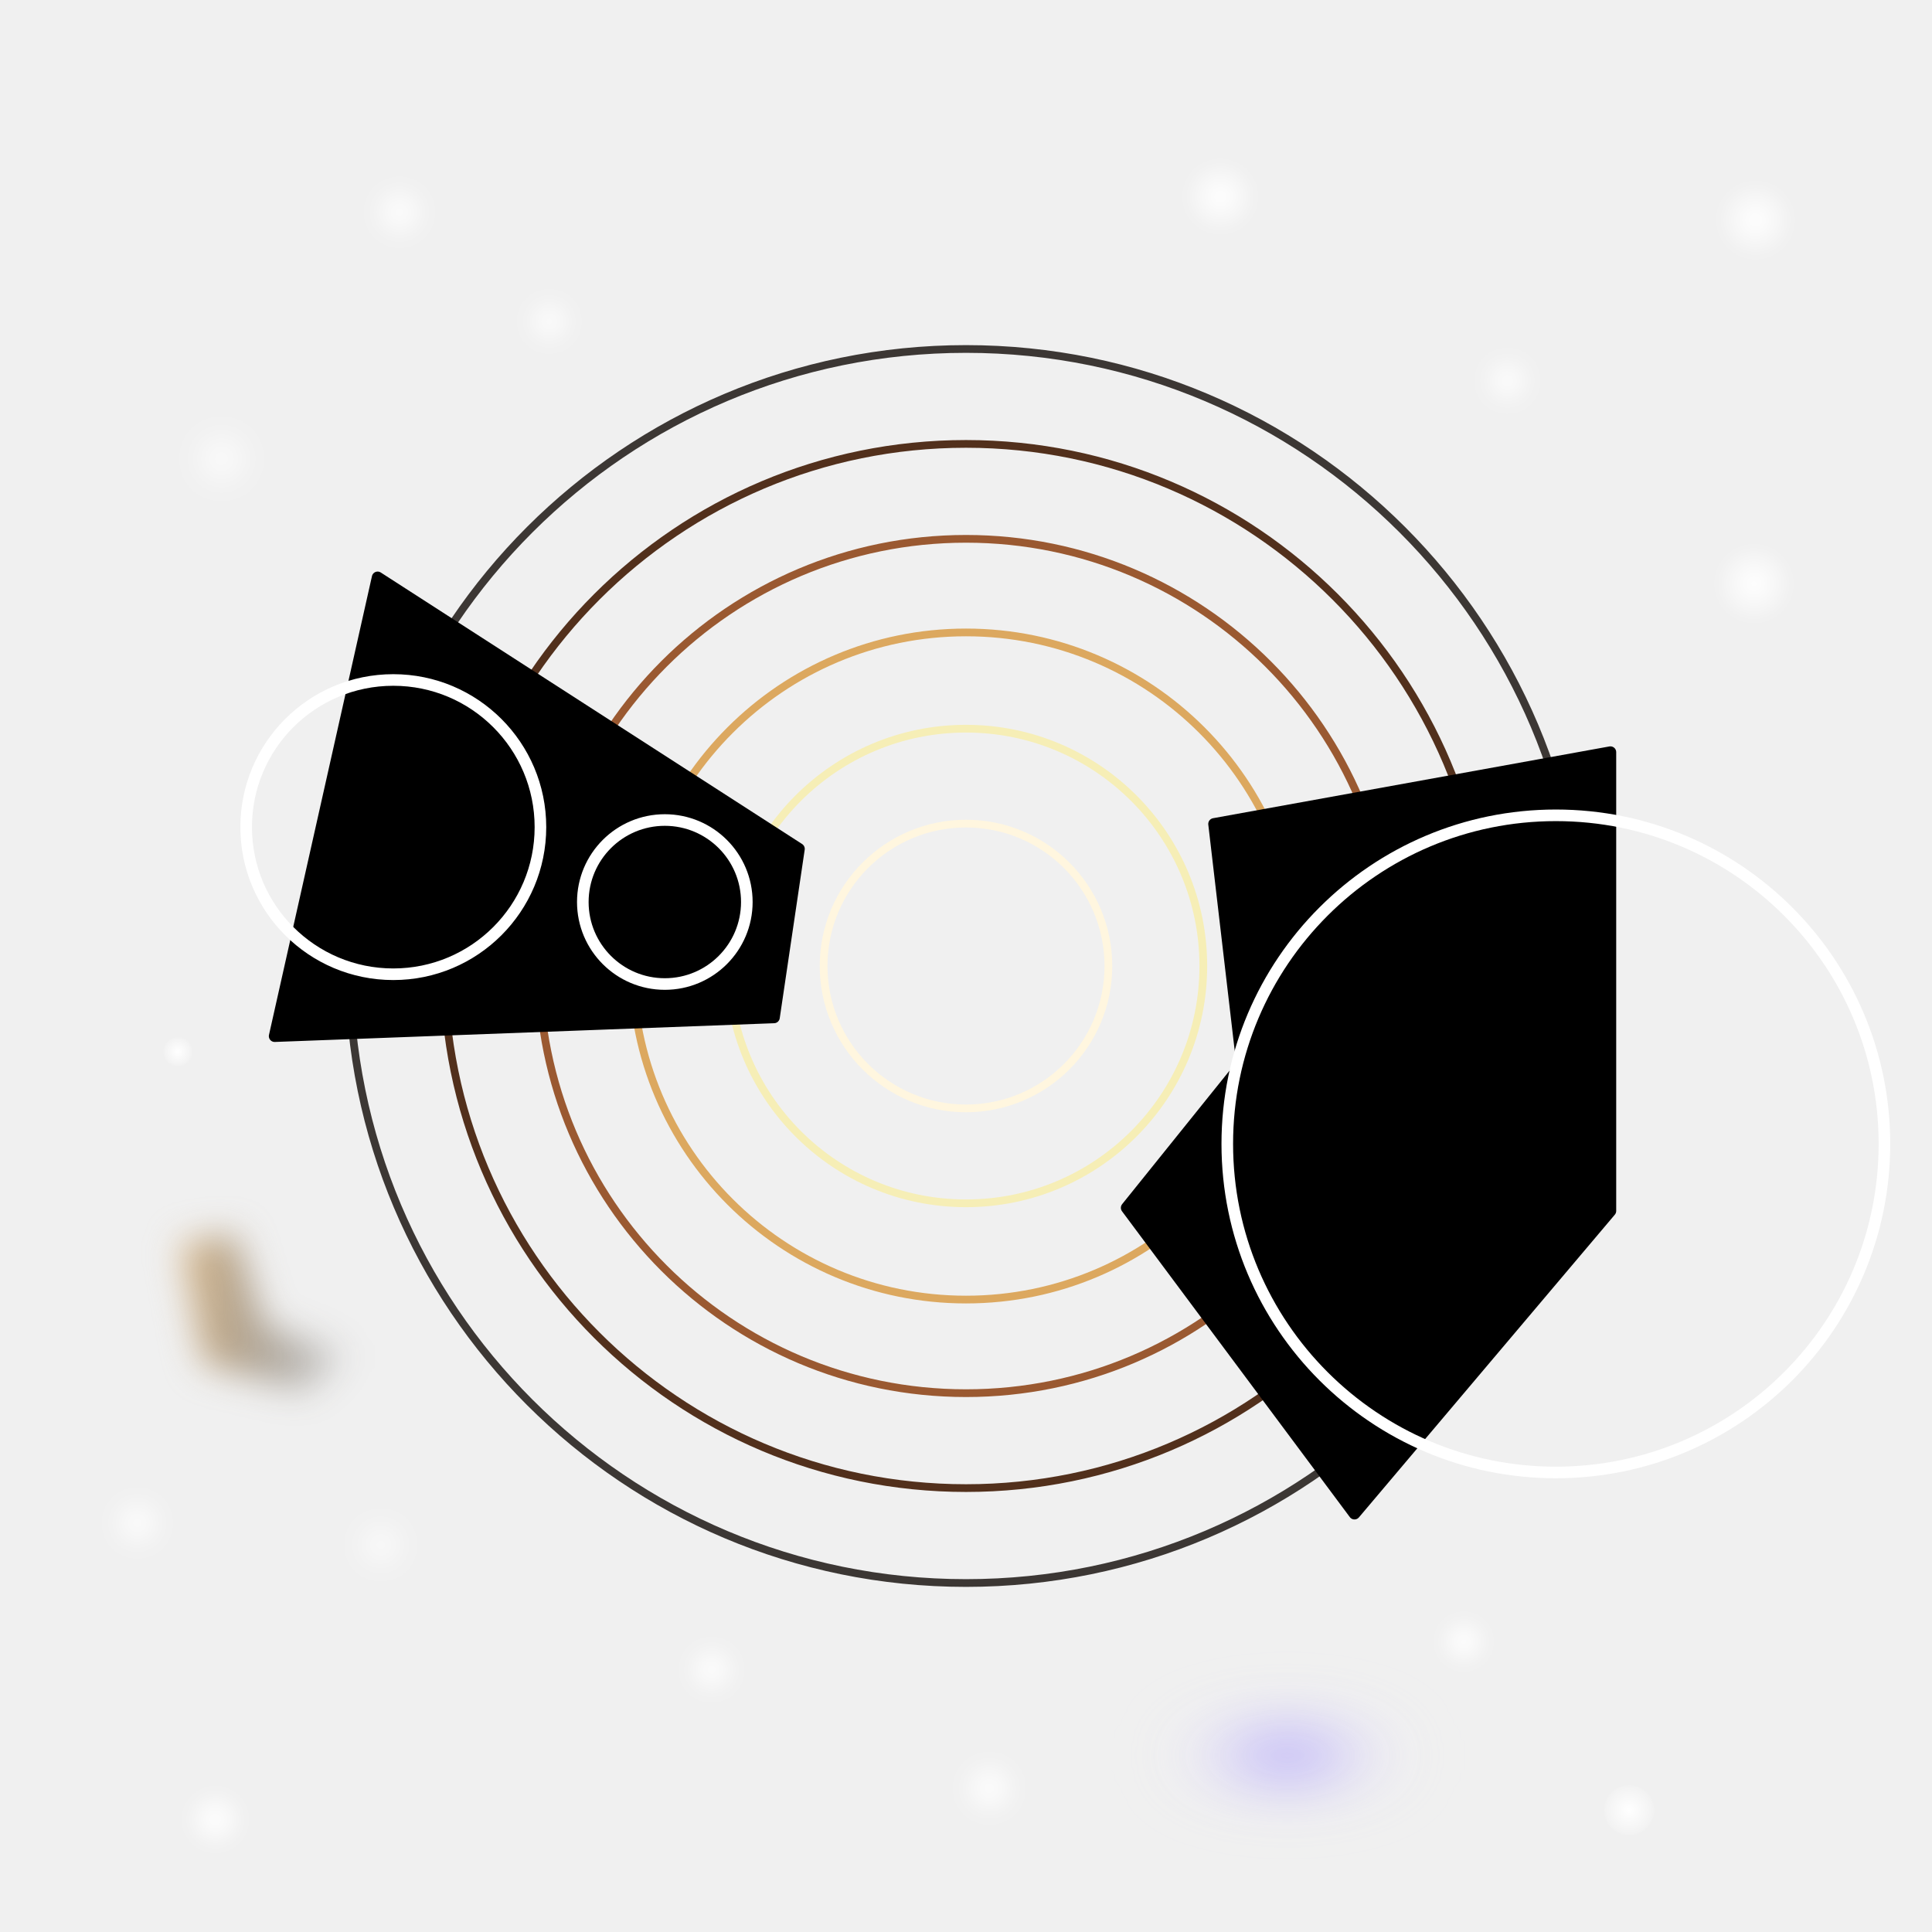
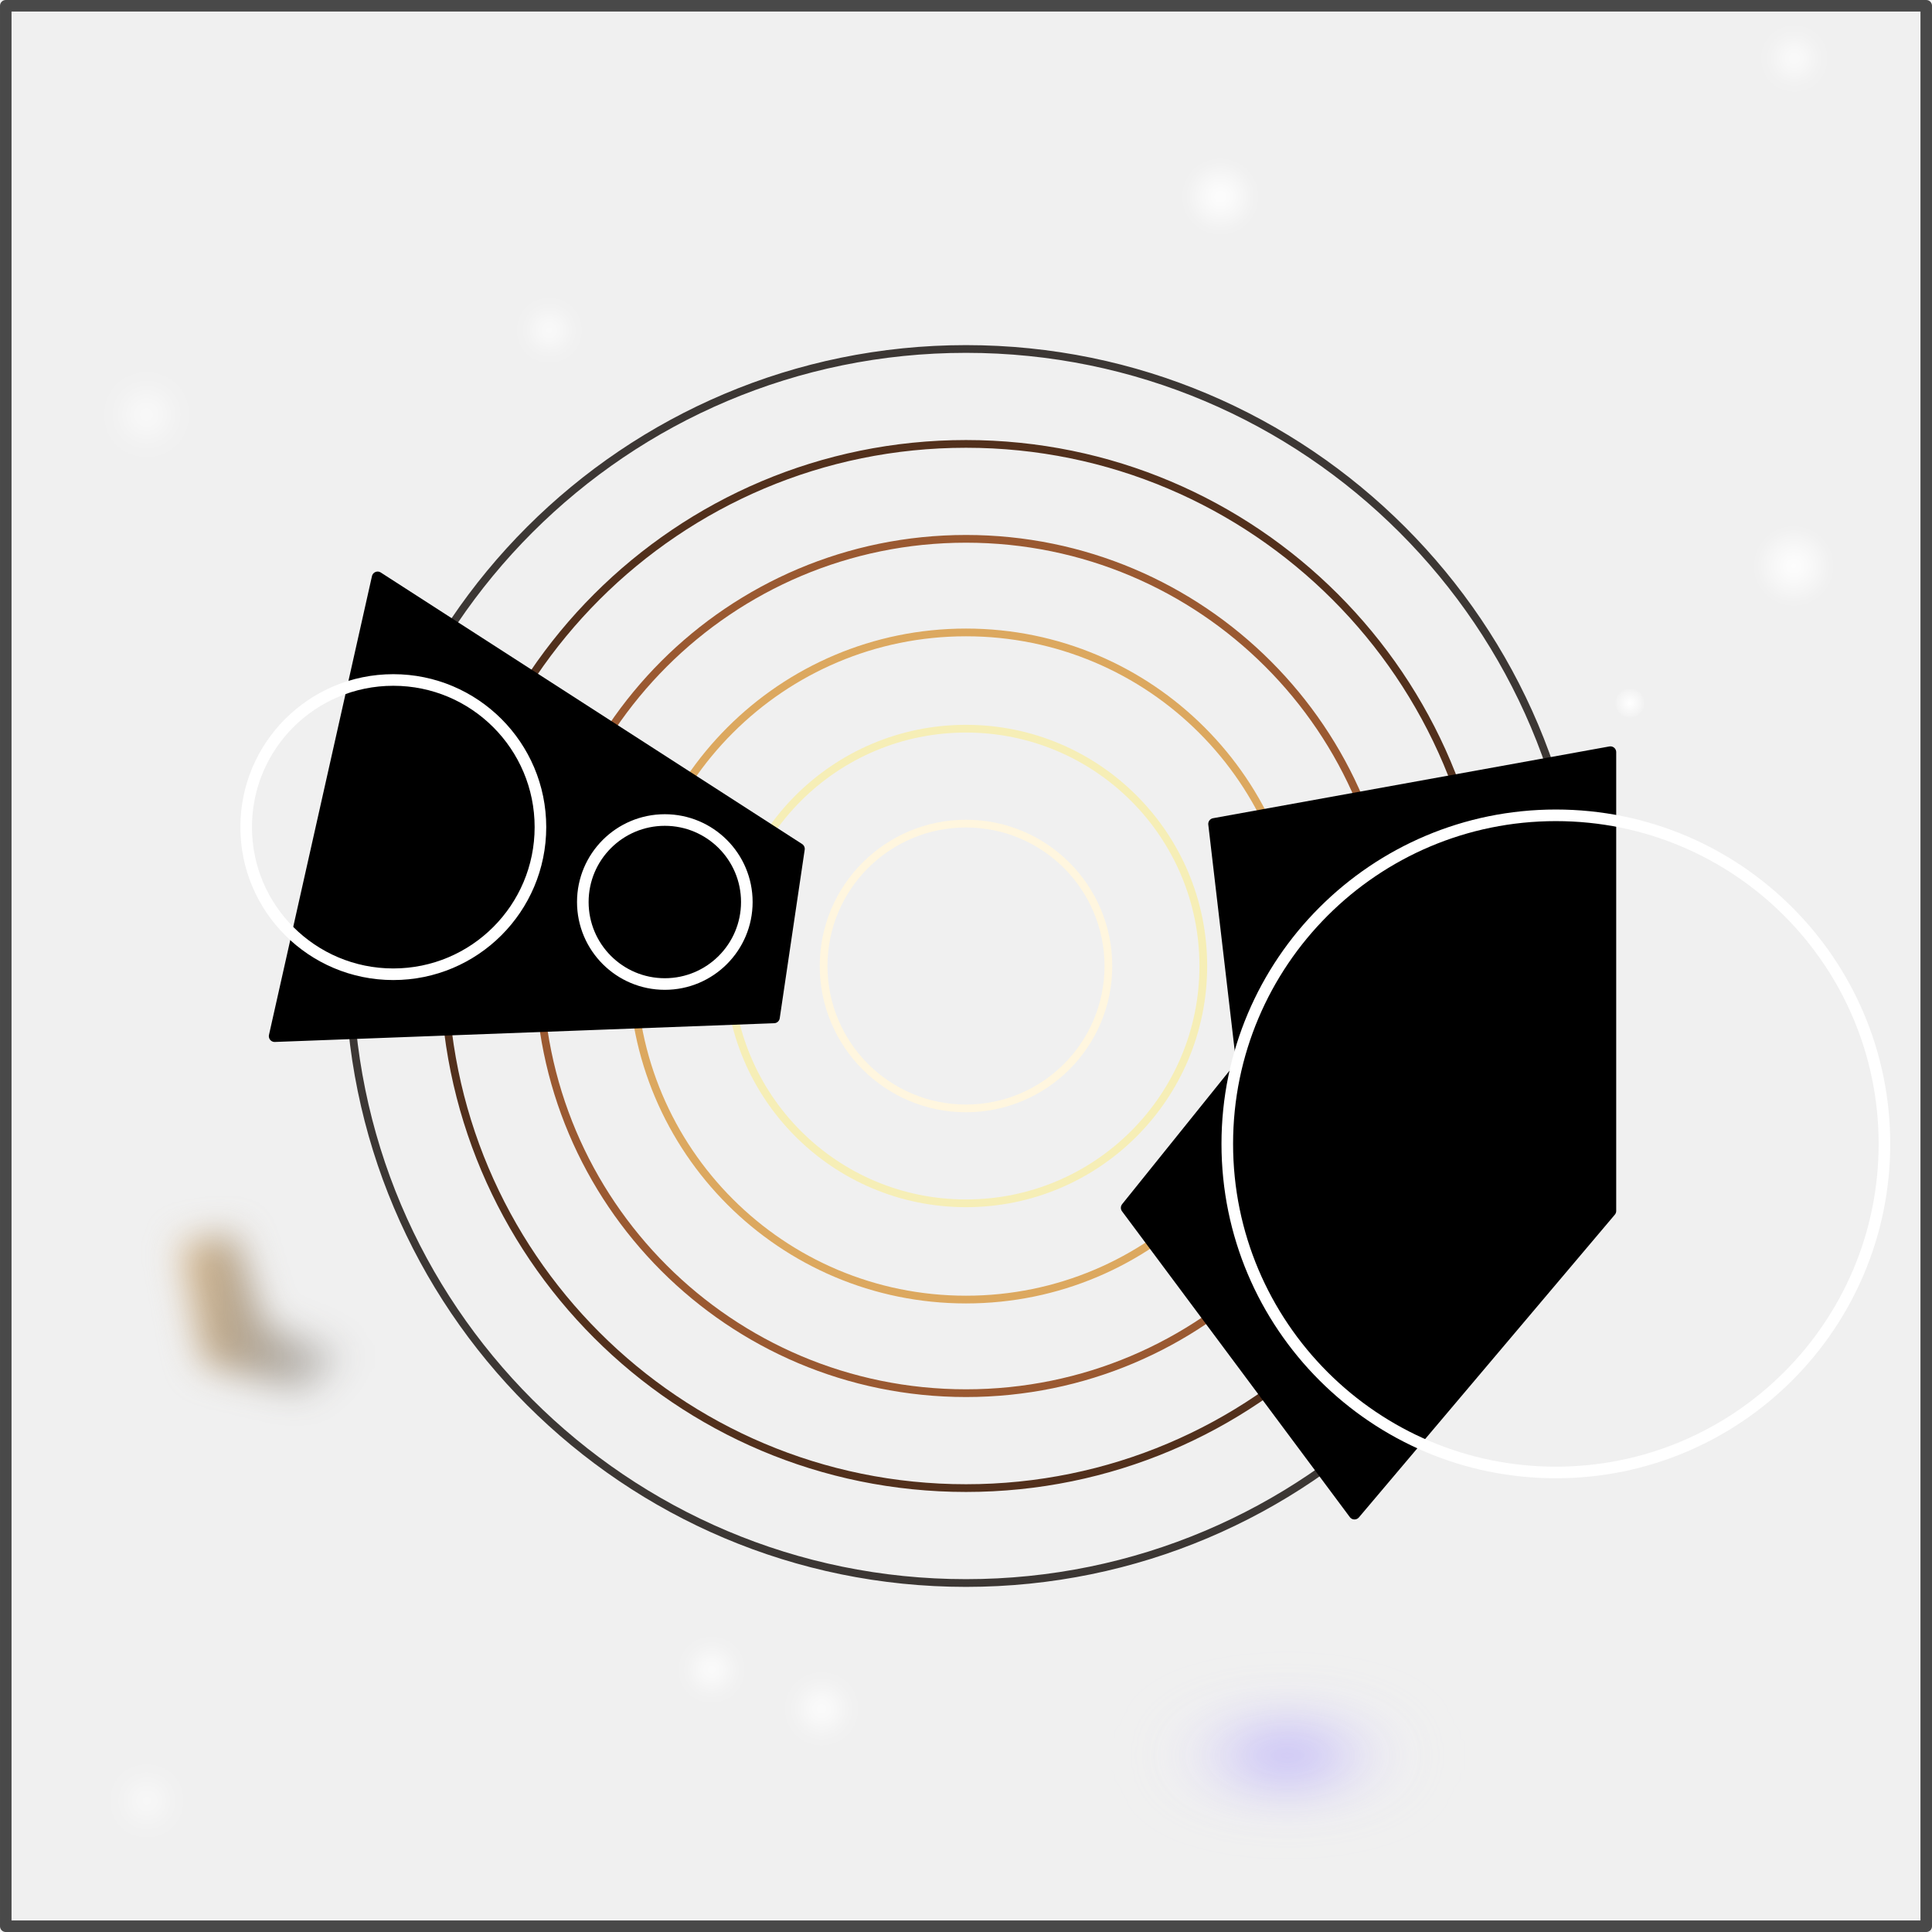
<svg xmlns="http://www.w3.org/2000/svg" xmlns:xlink="http://www.w3.org/1999/xlink" width="500" height="500" viewBox="0 0 132.292 132.292" version="1.1" id="svg1">
  <defs id="defs1">
    <linearGradient id="linearGradient889">
      <stop style="stop-color:#7058ff;stop-opacity:1;" offset="0" id="stop889" />
      <stop style="stop-color:#ffffff;stop-opacity:0;" offset="1" id="stop890" />
    </linearGradient>
    <linearGradient id="linearGradient879">
      <stop style="stop-color:#e5c08d;stop-opacity:1" offset="0" id="stop880" />
      <stop style="stop-color:#000000;stop-opacity:0" offset="1" id="stop881" />
    </linearGradient>
    <linearGradient id="swatch874">
      <stop style="stop-color:#ffffff;stop-opacity:1;" offset="0" id="stop875" />
    </linearGradient>
    <linearGradient id="linearGradient835">
      <stop style="stop-color:#ffffff;stop-opacity:1;" offset="0" id="stop835" />
      <stop style="stop-color:#ffffff;stop-opacity:0;" offset="1" id="stop836" />
    </linearGradient>
    <linearGradient id="linearGradient369">
      <stop style="stop-color:#ffffff;stop-opacity:1;" offset="0" id="stop370" />
      <stop style="stop-color:#ffffff;stop-opacity:0;" offset="1" id="stop371" />
    </linearGradient>
    <radialGradient xlink:href="#linearGradient835" id="radialGradient836" cx="48.724" cy="114.331" fx="48.724" fy="114.331" r="2.579" gradientTransform="matrix(1,0,0,1.000011,0,-0.00125089)" gradientUnits="userSpaceOnUse" />
    <radialGradient xlink:href="#linearGradient835" id="radialGradient837" cx="67.744" cy="122.452" fx="67.744" fy="122.452" r="2.996" gradientTransform="matrix(0.9999997,0,0,1.000011,1.7152393e-5,-0.00130873)" gradientUnits="userSpaceOnUse" />
-     <radialGradient xlink:href="#linearGradient835" id="radialGradient838" cx="100.227" cy="112.408" fx="100.227" fy="112.408" r="2.892" gradientTransform="matrix(1,0,0,1.000011,0,-0.00122984)" gradientUnits="userSpaceOnUse" />
-     <radialGradient xlink:href="#linearGradient835" id="radialGradient839" cx="111.553" cy="123.948" fx="111.553" fy="123.948" r="2.978" gradientTransform="matrix(1,0,0,1.000011,0,-0.0013561)" gradientUnits="userSpaceOnUse" />
-     <radialGradient xlink:href="#linearGradient835" id="radialGradient840" cx="14.746" cy="124.589" fx="14.746" fy="124.589" r="2.849" gradientTransform="matrix(1,0,0,1.000011,0,-0.00136311)" gradientUnits="userSpaceOnUse" />
    <radialGradient xlink:href="#linearGradient835" id="radialGradient841" cx="26.072" cy="105.783" fx="26.072" fy="105.783" r="2.658" gradientTransform="matrix(1,0,0,1.000011,0,-0.00115737)" gradientUnits="userSpaceOnUse" />
-     <radialGradient xlink:href="#linearGradient835" id="radialGradient842" cx="9.403" cy="104.287" fx="9.403" fy="104.287" r="2.634" gradientTransform="matrix(1,0,0,1.000011,0,-0.00114098)" gradientUnits="userSpaceOnUse" />
    <radialGradient xlink:href="#linearGradient835" id="radialGradient843" cx="12.181" cy="72.018" fx="12.181" fy="72.018" r="2.333" gradientTransform="matrix(1,0,0,1.000011,0,-7.879384e-4)" gradientUnits="userSpaceOnUse" />
    <radialGradient xlink:href="#linearGradient835" id="radialGradient844" cx="15.173" cy="31.414" fx="15.173" fy="31.414" r="2.571" gradientTransform="matrix(1,0,0,1.000011,0,-3.4369874e-4)" gradientUnits="userSpaceOnUse" />
-     <radialGradient xlink:href="#linearGradient835" id="radialGradient845" cx="27.354" cy="14.532" fx="27.354" fy="14.532" r="2.259" gradientTransform="matrix(1,0,0,1.000011,0,-1.5899046e-4)" gradientUnits="userSpaceOnUse" />
    <radialGradient xlink:href="#linearGradient835" id="radialGradient846" cx="37.612" cy="22.011" fx="37.612" fy="22.011" r="2.013" gradientTransform="matrix(1,0,0,1.000011,0,-2.4082085e-4)" gradientUnits="userSpaceOnUse" />
    <radialGradient xlink:href="#linearGradient835" id="radialGradient847" cx="83.558" cy="13.463" fx="83.558" fy="13.463" r="2.916" gradientTransform="matrix(1,0,0,1.000011,0,-1.4730078e-4)" gradientUnits="userSpaceOnUse" />
    <radialGradient xlink:href="#linearGradient835" id="radialGradient848" cx="103.219" cy="26.072" fx="103.219" fy="26.072" r="2.708" gradientTransform="matrix(1,0,0,1.000011,0,-2.8524703e-4)" gradientUnits="userSpaceOnUse" />
    <radialGradient xlink:href="#linearGradient835" id="radialGradient849" cx="120.101" cy="39.963" fx="120.101" fy="39.963" r="3.033" gradientTransform="matrix(1,0,0,1.000011,0,-4.3722504e-4)" gradientUnits="userSpaceOnUse" />
-     <radialGradient xlink:href="#linearGradient835" id="radialGradient850" cx="120.208" cy="15.066" fx="120.208" fy="15.066" r="3.066" gradientTransform="matrix(1,0,0,1.000011,0,-1.6483564e-4)" gradientUnits="userSpaceOnUse" />
    <filter style="color-interpolation-filters:sRGB" id="filter855" x="-0.558" y="-0.558" width="2.117" height="2.117">
      <feGaussianBlur stdDeviation="0.707" id="feGaussianBlur855" />
-     </filter>
-     <filter style="color-interpolation-filters:sRGB" id="filter856" x="-0.472" y="-0.472" width="1.943" height="1.943">
-       <feGaussianBlur stdDeviation="0.651" id="feGaussianBlur856" />
    </filter>
    <filter style="color-interpolation-filters:sRGB" id="filter857" x="-0.609" y="-0.609" width="2.218" height="2.218">
      <feGaussianBlur stdDeviation="0.997" id="feGaussianBlur857" />
    </filter>
    <filter style="color-interpolation-filters:sRGB" id="filter858" x="-0.724" y="-0.724" width="2.449" height="2.449">
      <feGaussianBlur stdDeviation="1.254" id="feGaussianBlur858" />
    </filter>
-     <filter style="color-interpolation-filters:sRGB" id="filter859" x="-0.551" y="-0.551" width="2.102" height="2.102">
-       <feGaussianBlur stdDeviation="0.911" id="feGaussianBlur859" />
-     </filter>
-     <filter style="color-interpolation-filters:sRGB" id="filter860" x="-0.363" y="-0.363" width="1.726" height="1.726">
-       <feGaussianBlur stdDeviation="0.597" id="feGaussianBlur860" />
-     </filter>
    <filter style="color-interpolation-filters:sRGB" id="filter861" x="-0.472" y="-0.472" width="1.943" height="1.943">
      <feGaussianBlur stdDeviation="0.743" id="feGaussianBlur861" />
    </filter>
    <filter style="color-interpolation-filters:sRGB" id="filter862" x="-0.472" y="-0.472" width="1.943" height="1.943">
      <feGaussianBlur stdDeviation="0.863" id="feGaussianBlur862" />
    </filter>
-     <filter style="color-interpolation-filters:sRGB" id="filter863" x="-0.399" y="-0.399" width="1.799" height="1.799">
-       <feGaussianBlur stdDeviation="0.682" id="feGaussianBlur863" />
-     </filter>
-     <filter style="color-interpolation-filters:sRGB" id="filter864" x="-0.118" y="-0.118" width="1.235" height="1.235">
-       <feGaussianBlur stdDeviation="0.094" id="feGaussianBlur864" />
-     </filter>
    <filter style="color-interpolation-filters:sRGB" id="filter865" x="-0.154" y="-0.154" width="1.308" height="1.308">
      <feGaussianBlur stdDeviation="0.134" id="feGaussianBlur865" />
    </filter>
    <filter style="color-interpolation-filters:sRGB" id="filter866" x="-0.529" y="-0.529" width="2.059" height="2.059">
      <feGaussianBlur stdDeviation="0.894" id="feGaussianBlur866" />
-     </filter>
-     <filter style="color-interpolation-filters:sRGB" id="filter867" x="-0.277" y="-0.277" width="1.553" height="1.553">
-       <feGaussianBlur stdDeviation="0.45" id="feGaussianBlur867" />
    </filter>
    <filter style="color-interpolation-filters:sRGB" id="filter868" x="-0.262" y="-0.262" width="1.524" height="1.524">
      <feGaussianBlur stdDeviation="0.413" id="feGaussianBlur868" />
    </filter>
    <filter style="color-interpolation-filters:sRGB" id="filter869" x="-0.284" y="-0.284" width="1.568" height="1.568">
      <feGaussianBlur stdDeviation="0.443" id="feGaussianBlur869" />
    </filter>
    <linearGradient xlink:href="#linearGradient879" id="linearGradient881" x1="10.502" y1="89.862" x2="26.041" y2="89.862" gradientUnits="userSpaceOnUse" gradientTransform="matrix(0.8033511,0,0,0.8033511,3.593098,17.67134)" />
    <filter style="color-interpolation-filters:sRGB" id="filter881" x="-0.274" y="-0.3" width="1.548" height="1.6">
      <feGaussianBlur stdDeviation="1.22" id="feGaussianBlur881" />
    </filter>
    <radialGradient xlink:href="#linearGradient889" id="radialGradient890" cx="85.697" cy="119.14" fx="85.697" fy="119.14" r="6.806" gradientTransform="matrix(1.362294,0,0,0.5124042,-28.58979,59.16048)" gradientUnits="userSpaceOnUse" />
    <filter style="color-interpolation-filters:sRGB" id="filter890" x="-0.302" y="-0.891" width="1.604" height="2.781">
      <feGaussianBlur stdDeviation="1.977" id="feGaussianBlur890" />
    </filter>
  </defs>
  <g id="layer1" clip-path="url(#clipPath267)">
    <circle style="fill:#000000;fill-opacity:0;fill-rule:nonzero;stroke:#fff6df;stroke-width:0.529;stroke-linecap:round;stroke-linejoin:round;stroke-dasharray:none;stroke-dashoffset:0;stroke-opacity:1" id="path4" cx="66.146" cy="66.146" r="9.75" />
    <circle style="fill:#ffffff;fill-opacity:0;fill-rule:nonzero;stroke:#f6eeb6;stroke-width:0.529;stroke-linecap:round;stroke-linejoin:round;stroke-dasharray:none;stroke-dashoffset:0;stroke-opacity:1" id="circle6" cx="66.146" cy="66.146" r="16.25" clip-path="url(#clipPath164)" />
    <ellipse style="fill:#ffffff;fill-opacity:0;fill-rule:nonzero;stroke:#dca85f;stroke-width:0.529;stroke-linecap:round;stroke-linejoin:round;stroke-dasharray:none;stroke-dashoffset:0;stroke-opacity:1" id="circle6-8" cx="66.146" cy="66.146" ry="22.841" rx="22.841" clip-path="url(#clipPath350)" />
    <ellipse style="display:inline;fill:#ffffff;fill-opacity:0;fill-rule:nonzero;stroke:#9a5931;stroke-width:0.529;stroke-linecap:round;stroke-linejoin:round;stroke-dasharray:none;stroke-dashoffset:0;stroke-opacity:1" id="circle7" cx="66.147" cy="66.146" rx="29.25" ry="29.25" clip-path="url(#clipPath353)" />
    <circle style="display:inline;fill:#ffffff;fill-opacity:0;fill-rule:nonzero;stroke:#52301c;stroke-width:0.529;stroke-linecap:round;stroke-linejoin:round;stroke-dasharray:none;stroke-dashoffset:0;stroke-opacity:1" id="circle8" cx="66.146" cy="66.146" r="35.75" clip-path="url(#clipPath356)" />
    <circle style="display:inline;fill:#ffffff;fill-opacity:0;fill-rule:nonzero;stroke:#3c3734;stroke-width:0.529;stroke-linecap:round;stroke-linejoin:round;stroke-dasharray:none;stroke-dashoffset:0;stroke-opacity:1" id="circle9" cx="66.146" cy="66.146" r="42.25" clip-path="url(#clipPath359)" />
    <path style="fill:#000000;fill-opacity:1;stroke:#000000;stroke-width:0.794;stroke-linecap:butt;stroke-linejoin:round;stroke-dasharray:none;stroke-opacity:1" d="M 54.708,58.127 25.858,39.535 18.806,70.95 52.998,69.667 Z" id="path362" />
    <path style="fill:#000000;fill-opacity:1;stroke:#000000;stroke-width:0.794;stroke-linecap:butt;stroke-linejoin:round;stroke-dasharray:none;stroke-opacity:1" d="M 92.747,103.646 77.147,82.703 85.054,72.873 83.131,56.418 110.271,51.503 v 31.414 z" id="path363" />
    <rect style="display:inline;opacity:0.693;fill:#ffffff;fill-opacity:0;stroke:#000000;stroke-width:0.789;stroke-linejoin:round;stroke-opacity:0" id="rect3" width="131.503" height="131.503" x="0.395" y="0.395" />
  </g>
  <g id="layer2" style="display:inline">
    <circle style="display:inline;fill:#ffffff;fill-opacity:0;fill-rule:nonzero;stroke:#ffffff;stroke-width:0.794;stroke-linecap:round;stroke-linejoin:round;stroke-dasharray:none;stroke-dashoffset:0;stroke-opacity:1" id="circle34" r="10.075" cy="56.636" cx="26.931" />
    <circle style="display:inline;fill:#ffffff;fill-opacity:0;fill-rule:nonzero;stroke:#ffffff;stroke-width:0.794;stroke-linecap:round;stroke-linejoin:round;stroke-dasharray:none;stroke-dashoffset:0;stroke-opacity:1" id="circle35" r="5.615" cy="61.765" cx="45.523" />
    <circle style="display:inline;fill:#ffffff;fill-opacity:0;fill-rule:nonzero;stroke:#ffffff;stroke-width:0.794;stroke-linecap:round;stroke-linejoin:round;stroke-dasharray:none;stroke-dashoffset:0;stroke-opacity:1" id="circle42" r="22.499" cy="78.327" cx="106.536" />
    <rect style="display:inline;opacity:0.693;fill:#ffffff;fill-opacity:0;stroke:#000000;stroke-width:0.789;stroke-linejoin:round;stroke-opacity:0" id="rect1" width="131.503" height="131.503" x="0.395" y="0.395" />
  </g>
  <g id="layer3" style="display:inline">
-     <path style="fill:url(#radialGradient850);fill-opacity:1;stroke:#0a0a0a;stroke-width:0.793;stroke-linecap:butt;stroke-linejoin:round;stroke-dasharray:none;stroke-opacity:0;filter:url(#filter867)" id="path364" d="m 122.878,15.066 a 2.67,2.67 0 0 1 -2.53,2.666 2.67,2.67 0 0 1 -2.795,-2.387 2.67,2.67 0 0 1 2.237,-2.916 2.67,2.67 0 0 1 3.029,2.081" transform="matrix(0.8794462,0,0,0.8794462,14.49157,1.816272)" />
-     <path style="fill:url(#radialGradient849);fill-opacity:1;stroke:#666666;stroke-width:0.785;stroke-linecap:butt;stroke-linejoin:round;stroke-dasharray:none;stroke-opacity:0;filter:url(#filter868)" id="path392" d="m 122.742,39.963 a 2.641,2.641 0 0 1 -2.502,2.637 2.641,2.641 0 0 1 -2.765,-2.361 2.641,2.641 0 0 1 2.213,-2.885 2.641,2.641 0 0 1 2.996,2.059" transform="matrix(0.9110135,0,0,0.9110135,10.6874,3.556129)" />
-     <path style="fill:url(#radialGradient848);fill-opacity:1;stroke:#757575;stroke-width:0.701;stroke-linecap:butt;stroke-linejoin:round;stroke-dasharray:none;stroke-opacity:0;filter:url(#filter866)" id="path393" d="m 105.577,26.072 a 2.358,2.358 0 0 1 -2.235,2.355 2.358,2.358 0 0 1 -2.469,-2.108 2.358,2.358 0 0 1 1.976,-2.576 2.358,2.358 0 0 1 2.676,1.838" transform="matrix(0.703465,0,0,0.703465,30.608,7.731216)" />
+     <path style="fill:url(#radialGradient849);fill-opacity:1;stroke:#666666;stroke-width:0.785;stroke-linecap:butt;stroke-linejoin:round;stroke-dasharray:none;stroke-opacity:0;filter:url(#filter868)" id="path392" d="m 122.742,39.963 a 2.641,2.641 0 0 1 -2.502,2.637 2.641,2.641 0 0 1 -2.765,-2.361 2.641,2.641 0 0 1 2.213,-2.885 2.641,2.641 0 0 1 2.996,2.059" transform="matrix(0.9110135,0,0,0.9110135,13.40741,2.347239)" />
+     <path style="fill:url(#radialGradient848);fill-opacity:1;stroke:#757575;stroke-width:0.701;stroke-linecap:butt;stroke-linejoin:round;stroke-dasharray:none;stroke-opacity:0;filter:url(#filter866)" id="path393" d="m 105.577,26.072 a 2.358,2.358 0 0 1 -2.235,2.355 2.358,2.358 0 0 1 -2.469,-2.108 2.358,2.358 0 0 1 1.976,-2.576 2.358,2.358 0 0 1 2.676,1.838" transform="matrix(0.703465,0,0,0.703465,50.25247,-14.33103)" />
    <path style="fill:url(#radialGradient847);fill-opacity:1;stroke:#747474;stroke-width:0.754;stroke-linecap:butt;stroke-linejoin:round;stroke-dasharray:none;stroke-opacity:0;filter:url(#filter869)" id="path394" d="m 86.097,13.463 a 2.539,2.539 0 0 1 -2.406,2.535 2.539,2.539 0 0 1 -2.658,-2.27 2.539,2.539 0 0 1 2.127,-2.773 2.539,2.539 0 0 1 2.881,1.979" transform="matrix(0.8846844,0,0,0.8846844,9.635552,1.552531)" />
-     <path style="fill:url(#radialGradient846);fill-opacity:1;stroke:#000000;stroke-width:0.521;stroke-linecap:butt;stroke-linejoin:round;stroke-dasharray:none;stroke-opacity:0;filter:url(#filter855)" id="path395" d="m 39.365,22.012 a 1.753,1.753 0 0 1 -1.661,1.75 1.753,1.753 0 0 1 -1.835,-1.567 1.753,1.753 0 0 1 1.469,-1.915 1.753,1.753 0 0 1 1.989,1.366" transform="matrix(0.9088113,0,0,0.9088113,3.429775,2.007198)" />
-     <path style="fill:url(#radialGradient845);fill-opacity:1;stroke:#000000;stroke-width:0.584;stroke-linecap:butt;stroke-linejoin:round;stroke-dasharray:none;stroke-opacity:0;filter:url(#filter856)" id="path396" d="m 29.321,14.532 a 1.967,1.967 0 0 1 -1.864,1.964 1.967,1.967 0 0 1 -2.059,-1.758 1.967,1.967 0 0 1 1.648,-2.148 1.967,1.967 0 0 1 2.232,1.533" transform="matrix(0.9409136,0,0,0.9409136,1.616255,0.8586355)" />
-     <path style="fill:url(#radialGradient844);fill-opacity:1;stroke:#000000;stroke-width:0.665;stroke-linecap:butt;stroke-linejoin:round;stroke-dasharray:none;stroke-opacity:0;filter:url(#filter857)" id="path397" d="m 17.411,31.414 a 2.238,2.238 0 0 1 -2.121,2.235 2.238,2.238 0 0 1 -2.343,-2.001 2.238,2.238 0 0 1 1.876,-2.445 2.238,2.238 0 0 1 2.54,1.745" transform="matrix(0.8979888,0,0,0.8979888,1.547812,3.204624)" />
-     <path style="fill:url(#radialGradient843);fill-opacity:1;stroke:#000000;stroke-width:0.604;stroke-linecap:butt;stroke-linejoin:round;stroke-dasharray:none;stroke-opacity:0;filter:url(#filter865)" id="path398" d="m 14.212,72.018 a 2.031,2.031 0 0 1 -1.925,2.028 2.031,2.031 0 0 1 -2.126,-1.816 2.031,2.031 0 0 1 1.702,-2.219 2.031,2.031 0 0 1 2.305,1.583" transform="matrix(0.4823043,0,0,0.4823043,6.306113,37.28347)" />
-     <path style="fill:url(#radialGradient842);fill-opacity:1;stroke:#000000;stroke-width:0.681;stroke-linecap:butt;stroke-linejoin:round;stroke-dasharray:none;stroke-opacity:0;filter:url(#filter859)" id="path399" d="m 11.696,104.287 a 2.293,2.293 0 0 1 -2.173,2.29 2.293,2.293 0 0 1 -2.4,-2.05 2.293,2.293 0 0 1 1.921,-2.505 2.293,2.293 0 0 1 2.602,1.787" transform="matrix(0.7682191,0,0,0.7682191,2.179427,24.1718)" />
-     <path style="fill:url(#radialGradient841);fill-opacity:1;stroke:#000000;stroke-width:0.688;stroke-linecap:butt;stroke-linejoin:round;stroke-dasharray:none;stroke-opacity:0;filter:url(#filter858)" id="path400" d="m 28.386,105.783 a 2.314,2.314 0 0 1 -2.193,2.311 2.314,2.314 0 0 1 -2.423,-2.069 2.314,2.314 0 0 1 1.939,-2.528 2.314,2.314 0 0 1 2.626,1.804" transform="matrix(0.7046641,0,0,0.7046641,7.699952,31.2416)" />
-     <path style="fill:url(#radialGradient840);fill-opacity:1;stroke:#000000;stroke-width:0.737;stroke-linecap:butt;stroke-linejoin:round;stroke-dasharray:none;stroke-opacity:0;filter:url(#filter860)" id="path401" d="m 17.226,124.589 a 2.481,2.481 0 0 1 -2.351,2.477 2.481,2.481 0 0 1 -2.597,-2.218 2.481,2.481 0 0 1 2.079,-2.71 2.481,2.481 0 0 1 2.815,1.934" transform="matrix(0.7610139,0,0,0.7610139,3.523983,29.77509)" />
-     <path style="fill:url(#radialGradient839);fill-opacity:1;stroke:#000000;stroke-width:0.77;stroke-linecap:butt;stroke-linejoin:round;stroke-dasharray:none;stroke-opacity:0;filter:url(#filter864)" id="path402" d="m 114.146,123.948 a 2.593,2.593 0 0 1 -2.457,2.589 2.593,2.593 0 0 1 -2.714,-2.318 2.593,2.593 0 0 1 2.173,-2.832 2.593,2.593 0 0 1 2.942,2.021" transform="matrix(0.6574016,0,0,0.6574016,38.21798,42.46443)" />
-     <path style="fill:url(#radialGradient838);fill-opacity:1;stroke:#000000;stroke-width:0.748;stroke-linecap:butt;stroke-linejoin:round;stroke-dasharray:none;stroke-opacity:0;filter:url(#filter863)" id="path403" d="m 102.745,112.408 a 2.518,2.518 0 0 1 -2.386,2.515 2.518,2.518 0 0 1 -2.636,-2.251 2.518,2.518 0 0 1 2.11,-2.751 2.518,2.518 0 0 1 2.857,1.963" transform="matrix(0.6497724,0,0,0.6497724,35.10227,39.36843)" />
-     <path style="fill:url(#radialGradient837);fill-opacity:1;stroke:#000000;stroke-width:0.775;stroke-linecap:butt;stroke-linejoin:round;stroke-dasharray:none;stroke-opacity:0;filter:url(#filter862)" id="path404" d="m 70.352,122.452 a 2.608,2.608 0 0 1 -2.471,2.605 2.608,2.608 0 0 1 -2.73,-2.332 2.608,2.608 0 0 1 2.185,-2.849 2.608,2.608 0 0 1 2.959,2.033" transform="matrix(0.7308842,0,0,0.7308842,18.231,32.95381)" />
+     <path style="fill:url(#radialGradient846);fill-opacity:1;stroke:#000000;stroke-width:0.521;stroke-linecap:butt;stroke-linejoin:round;stroke-dasharray:none;stroke-opacity:0;filter:url(#filter855)" id="path395" d="m 39.365,22.012 a 1.753,1.753 0 0 1 -1.661,1.75 1.753,1.753 0 0 1 -1.835,-1.567 1.753,1.753 0 0 1 1.469,-1.915 1.753,1.753 0 0 1 1.989,1.366" transform="matrix(0.9088113,0,0,0.9088113,3.429775,2.611644)" />
+     <path style="fill:url(#radialGradient844);fill-opacity:1;stroke:#000000;stroke-width:0.665;stroke-linecap:butt;stroke-linejoin:round;stroke-dasharray:none;stroke-opacity:0;filter:url(#filter857)" id="path397" d="m 17.411,31.414 a 2.238,2.238 0 0 1 -2.121,2.235 2.238,2.238 0 0 1 -2.343,-2.001 2.238,2.238 0 0 1 1.876,-2.445 2.238,2.238 0 0 1 2.54,1.745" transform="matrix(0.8979888,0,0,0.8979888,-3.589972,0.1823988)" />
+     <path style="fill:url(#radialGradient843);fill-opacity:1;stroke:#000000;stroke-width:0.604;stroke-linecap:butt;stroke-linejoin:round;stroke-dasharray:none;stroke-opacity:0;filter:url(#filter865)" id="path398" d="m 14.212,72.018 a 2.031,2.031 0 0 1 -1.925,2.028 2.031,2.031 0 0 1 -2.126,-1.816 2.031,2.031 0 0 1 1.702,-2.219 2.031,2.031 0 0 1 2.305,1.583" transform="matrix(0.4823043,0,0,0.4823043,105.7373,13.40789)" />
+     <path style="fill:url(#radialGradient841);fill-opacity:1;stroke:#000000;stroke-width:0.688;stroke-linecap:butt;stroke-linejoin:round;stroke-dasharray:none;stroke-opacity:0;filter:url(#filter858)" id="path400" d="m 28.386,105.783 a 2.314,2.314 0 0 1 -2.193,2.311 2.314,2.314 0 0 1 -2.423,-2.069 2.314,2.314 0 0 1 1.939,-2.528 2.314,2.314 0 0 1 2.626,1.804" transform="matrix(0.7046641,0,0,0.7046641,-8.317844,48.77051)" />
+     <path style="fill:url(#radialGradient837);fill-opacity:1;stroke:#000000;stroke-width:0.775;stroke-linecap:butt;stroke-linejoin:round;stroke-dasharray:none;stroke-opacity:0;filter:url(#filter862)" id="path404" d="m 70.352,122.452 a 2.608,2.608 0 0 1 -2.471,2.605 2.608,2.608 0 0 1 -2.73,-2.332 2.608,2.608 0 0 1 2.185,-2.849 2.608,2.608 0 0 1 2.959,2.033" transform="matrix(0.7308842,0,0,0.7308842,6.746537,27.51381)" />
    <path style="fill:url(#radialGradient836);fill-opacity:1;stroke:#000000;stroke-width:0.667;stroke-linecap:butt;stroke-linejoin:round;stroke-dasharray:none;stroke-opacity:0;filter:url(#filter861)" id="path405" d="m 50.97,114.331 a 2.246,2.246 0 0 1 -2.128,2.242 2.246,2.246 0 0 1 -2.351,-2.008 2.246,2.246 0 0 1 1.882,-2.453 2.246,2.246 0 0 1 2.548,1.751" transform="matrix(0.7632741,0,0,0.7632741,11.53434,27.06523)" />
    <path style="fill:url(#linearGradient881);stroke:#000000;stroke-width:0.638;stroke-linecap:butt;stroke-linejoin:round;stroke-dasharray:none;stroke-opacity:0;filter:url(#filter881)" d="m 12.349,85.141 1.545,8.241 6.867,1.888 3.434,-2.575 -6.009,-1.888 -2.06,-6.352 z" id="path869" />
    <path style="opacity:0.693;fill:url(#radialGradient890);fill-opacity:1;stroke:#000000;stroke-width:1.065;stroke-linecap:butt;stroke-linejoin:round;stroke-dasharray:none;stroke-opacity:0;filter:url(#filter890)" id="path889" d="m 96.886,120.208 a 8.734,2.963 0 0 1 -8.276,2.959 8.734,2.963 0 0 1 -9.143,-2.649 8.734,2.963 0 0 1 7.318,-3.237 8.734,2.963 0 0 1 9.91,2.31" />
-     <rect style="display:inline;opacity:0.693;fill:#ffffff;fill-opacity:0;stroke:#000000;stroke-width:0.789;stroke-linejoin:round;stroke-opacity:0" id="rect2" width="131.503" height="131.503" x="0.395" y="0.395" />
+     <rect style="display:inline;opacity:0.693;fill:#000000;fill-opacity:0;stroke:#000000;stroke-width:0.789;stroke-linejoin:round;stroke-opacity:1" id="rect2" width="131.503" height="131.503" x="0.395" y="0.395" />
  </g>
</svg>
